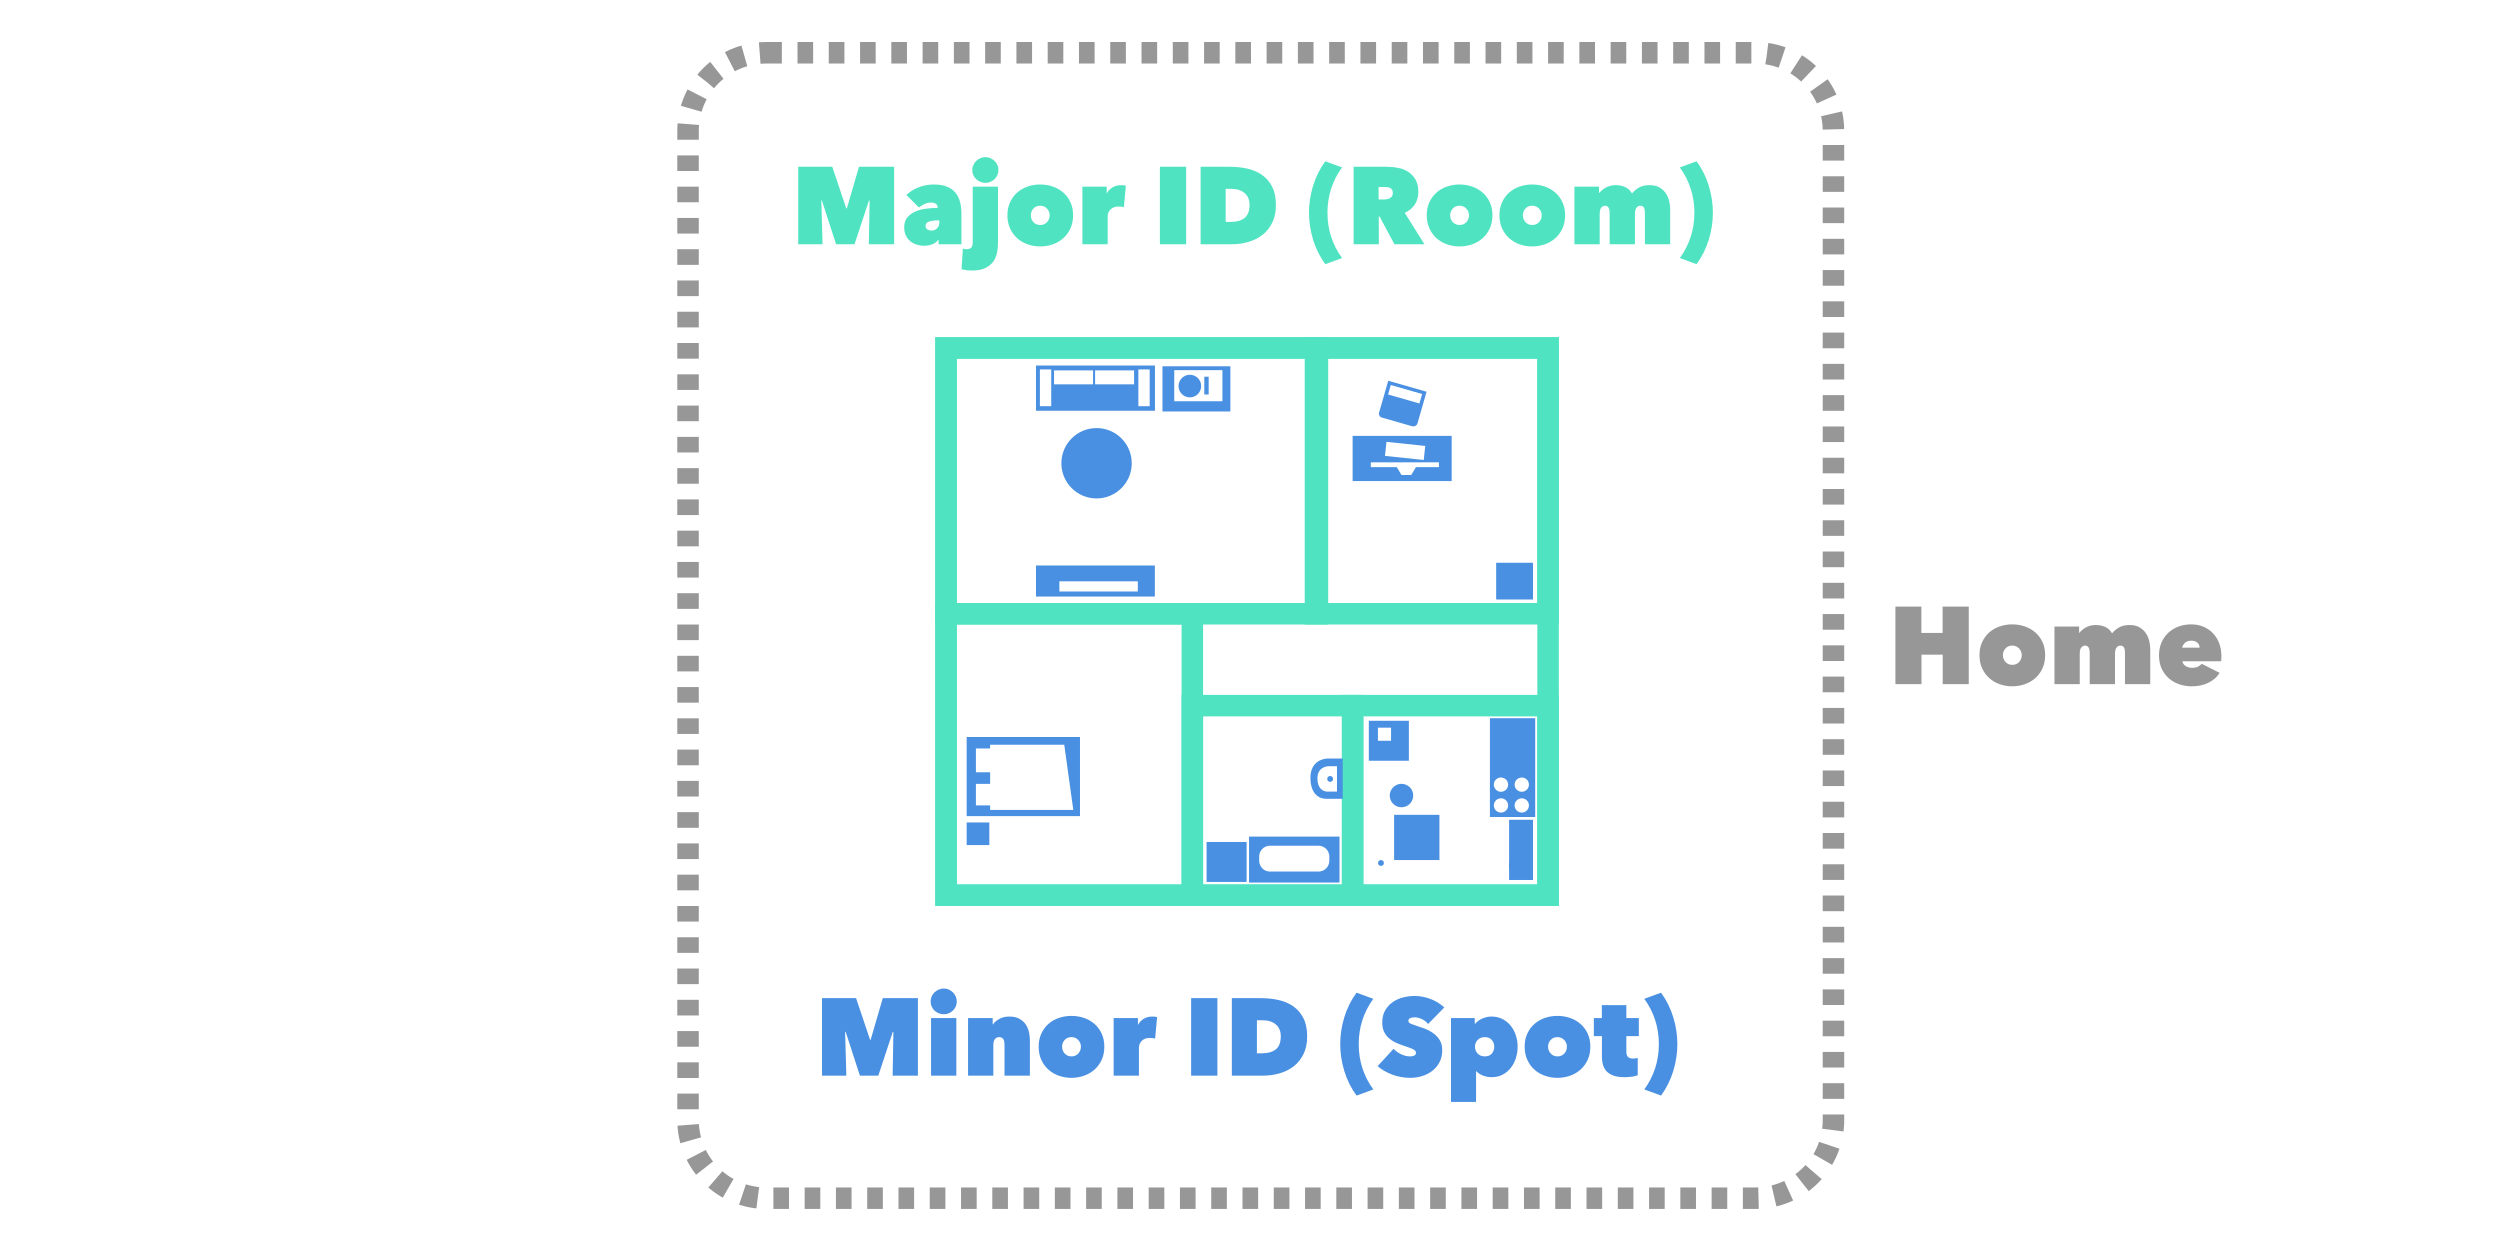
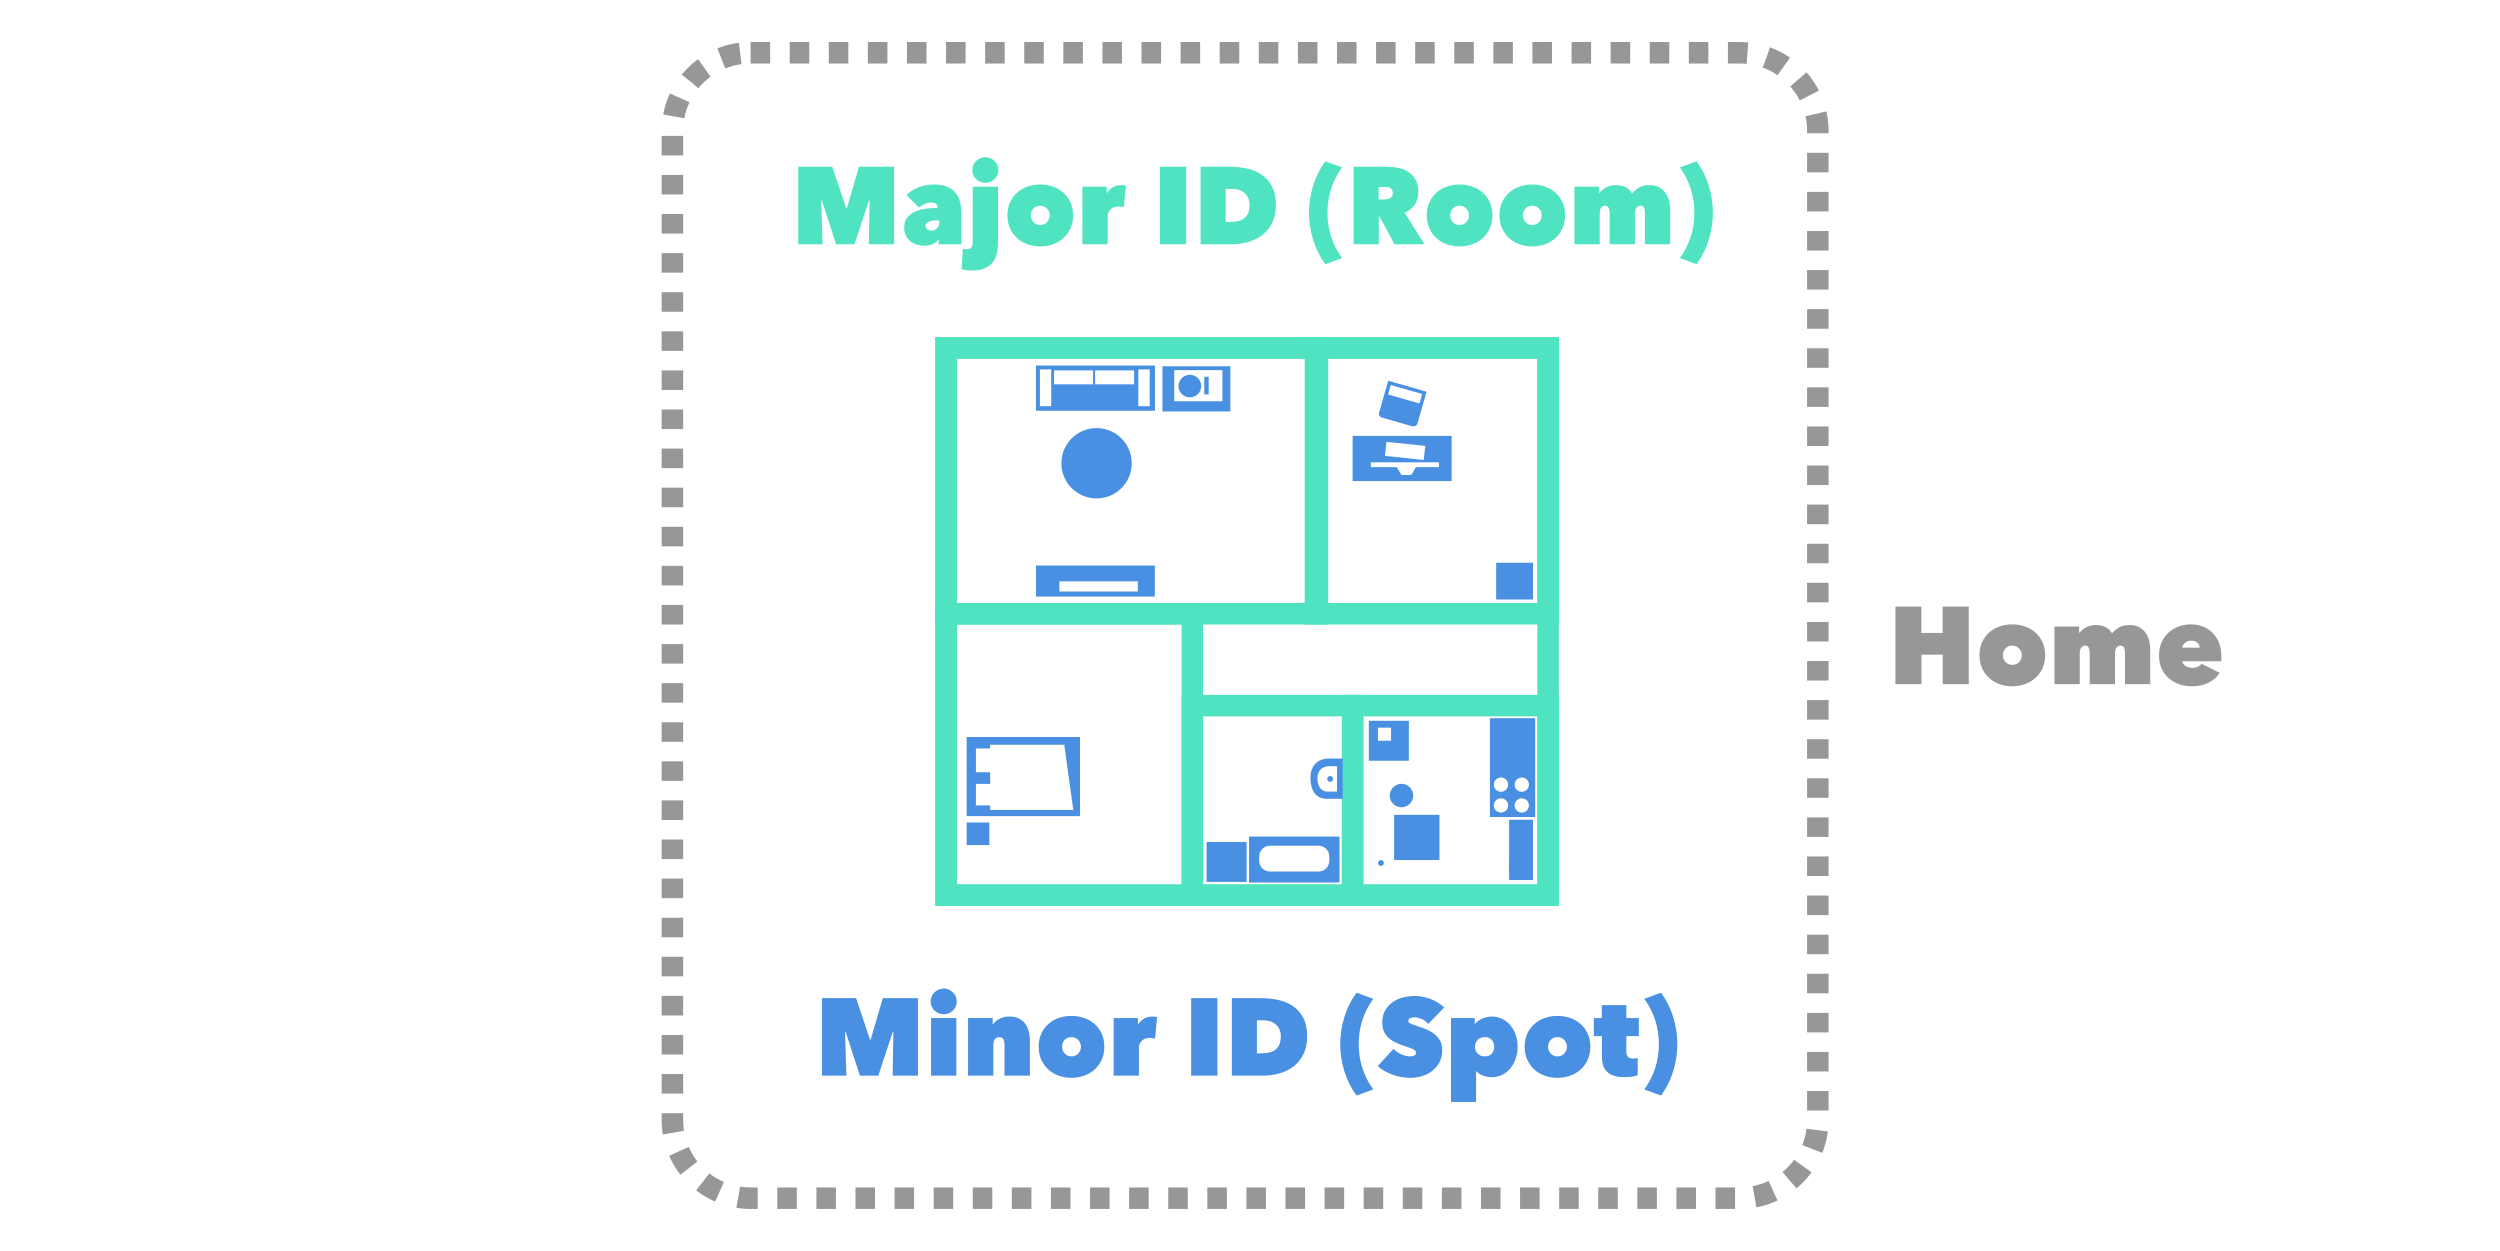
<svg xmlns="http://www.w3.org/2000/svg" width="1279px" height="640px" viewBox="0 0 1279 640" version="1.1">
  <description>Created with Sketch.</description>
  <defs />
  <g id="Page-1" stroke="none" stroke-width="1" fill="none" fill-rule="evenodd">
    <g id="Scheme_Teaser">
      <g id="Walls-3" transform="translate(484, 178)" stroke="#50E3C2" stroke-width="11">
        <rect id="Rectangle-3" x="0" y="0" width="308" height="280" />
        <rect id="Rectangle-3" x="0" y="0" width="190" height="136" />
        <rect id="Rectangle-3" x="0" y="136" width="126" height="144" />
        <rect id="Rectangle-3" x="208" y="183" width="100" height="97" />
        <rect id="Rectangle-3" x="126" y="183" width="82" height="97" />
        <rect id="Rectangle-3" x="189" y="0" width="119" height="136" />
      </g>
      <path d="M762.239,367.428 L762.239,417.994 L785.405,417.994 L785.405,367.428 L762.239,367.428 Z M767.903,405.075 C769.925,405.075 771.565,403.44 771.565,401.422 C771.565,399.404 769.925,397.768 767.903,397.768 C765.88,397.768 764.241,399.404 764.241,401.422 C764.241,403.44 765.88,405.075 767.903,405.075 Z M778.541,405.075 C780.564,405.075 782.203,403.44 782.203,401.422 C782.203,399.404 780.564,397.768 778.541,397.768 C776.519,397.768 774.88,399.404 774.88,401.422 C774.88,403.44 776.519,405.075 778.541,405.075 Z M767.903,415.714 C769.925,415.714 771.565,414.078 771.565,412.06 C771.565,410.042 769.925,408.406 767.903,408.406 C765.88,408.406 764.241,410.042 764.241,412.06 C764.241,414.078 765.88,415.714 767.903,415.714 Z M778.541,415.714 C780.564,415.714 782.203,414.078 782.203,412.06 C782.203,410.042 780.564,408.406 778.541,408.406 C776.519,408.406 774.88,410.042 774.88,412.06 C774.88,414.078 776.519,415.714 778.541,415.714 Z" id="Rectangle-41" fill="#4990E2" />
      <path d="M530.008,289.305 L530.008,305.197 L590.819,305.197 L590.819,289.305 L530.008,289.305 Z M541.987,297.401 L541.987,302.621 L569.89,302.621 L582.098,302.621 L582.098,297.401 L541.987,297.401 Z" id="Rectangle-57-copy-6" fill="#4990E2" />
      <path d="M714.6,239 L701.314,239 L701.314,236.528 L736.168,236.528 L736.168,239 L724.4,239 L722,243 L717,243 L714.6,239 Z M692,223 L692,246.116 L742.676,246.116 L742.676,223 L692,223 Z M709.315,226.049 L708.559,233.24 L728.393,235.325 L729.149,228.134 L709.315,226.049 Z" id="Rectangle-71" fill="#4990E2" />
      <rect id="Rectangle-42" fill="#4990E2" x="494.546" y="420.773" width="11.595" height="11.57" />
      <rect id="Rectangle-43" fill="#4990E2" x="713.227" y="416.861" width="23.19" height="23.139" />
      <circle id="Oval-146" fill="#4990E2" cx="717" cy="407" r="6" />
      <circle id="Oval-147" fill="#4990E2" cx="778" cy="443" r="6" />
      <path d="M506.549,412.037 L506.549,414.374 L549.103,414.374 L544.47,381 L506.549,381 L506.549,382.901 L506.549,382.901 L499.274,382.901 L499.274,395.091 L506.549,395.091 L506.549,401.037 L499.274,401.037 L499.274,412.037 L506.549,412.037 Z M494.546,377.037 L494.546,417.531 L552.52,417.531 L552.52,377.037 L494.546,377.037 Z" id="Rectangle-51" fill="#4990E2" />
      <g id="Rectangle-59-+-Oval-11-+-Rectangle-75" transform="translate(595, 187)" fill="#4990E2">
        <path d="M-0.285,0.394 L-0.285,23.51 L34.464,23.51 L34.464,0.394 L-0.285,0.394 Z M5.749,2.364 L5.749,18.272 L30.388,18.272 L30.388,2.364 L5.749,2.364 Z" id="Rectangle-59" />
        <path d="M13.729,16.298 C16.931,16.298 19.526,13.708 19.526,10.513 C19.526,7.318 16.931,4.728 13.729,4.728 C10.527,4.728 7.931,7.318 7.931,10.513 C7.931,13.708 10.527,16.298 13.729,16.298 Z" id="Oval-11" />
        <rect id="Rectangle-75" x="21.116" y="5.728" width="2.24" height="9.09" />
      </g>
      <g id="Group" transform="translate(530, 187)" fill="#4990E2">
        <path d="M0.008,0 L0.008,23.139 L60.881,23.139 L60.881,0 L0.008,0 Z M9.253,2.496 L9.253,9.627 L29.205,9.627 L29.205,2.496 L9.253,2.496 Z M30.253,2.496 L30.253,9.627 L50.205,9.627 L50.205,2.496 L30.253,2.496 Z M52.383,2 L52.383,20.801 L58.18,20.801 L58.18,2 L52.383,2 Z M2.008,2 L2.008,20.801 L7.805,20.801 L7.805,2 L2.008,2 Z" id="Rectangle-61" />
      </g>
      <rect id="Rectangle-44" fill="#4990E2" x="617.286" y="430.755" width="20.487" height="20.443" />
      <path d="M700.286,368.755 L700.286,389.198 L720.773,389.198 L720.773,368.755 L700.286,368.755 Z M704.952,372.277 L704.952,378.977 L711.666,378.977 L711.666,372.277 L704.952,372.277 Z" id="Rectangle-48" fill="#4990E2" />
      <path d="M707.14,197.22 L707.14,214.381 C707.14,215.302 708.105,216.22 709.049,216.22 C713.25,216.22 721.391,216.22 725.133,216.22 C726.607,216.22 727.542,215.11 727.542,214.093 L727.542,208.555 C727.542,204.777 727.542,197.22 727.542,197.22 L707.14,197.22 Z M709,198.952 L709,204 L725.683,204 L725.683,198.952 L709,198.952 Z" id="Rectangle-72" fill="#4990E2" transform="translate(717.3174, 206.9533) rotate(16) translate(-717.3174, -206.9533) " />
      <path d="M639,428 L639,451.491 L685.279,451.491 L685.279,428 L639,428 Z M649.709,432.673 C646.667,432.673 644.201,435.142 644.201,438.181 L644.201,440.378 C644.201,443.42 646.667,445.886 649.709,445.886 L674.57,445.886 C677.612,445.886 680.078,443.416 680.078,440.378 L680.078,438.181 C680.078,435.139 677.612,432.673 674.57,432.673 L649.709,432.673 Z" id="Rectangle-46" fill="#4990E2" />
      <rect id="Rectangle-79" fill="#4990E2" x="765.438" y="287.904" width="18.842" height="18.801" />
      <rect id="Rectangle-53" fill="#4990E2" x="772.058" y="419.395" width="12.222" height="30.803" />
      <path d="M515.5,384.5 L515.5,410.5" id="Line" fill="#4990E2" />
      <path d="M498.5,328.5 L498.5,354.5" id="Line-2" fill="#4990E2" />
      <path d="M723.286,328 L697.286,328" id="Line-3" fill="#4990E2" />
      <circle id="Oval-145" fill="#4990E2" cx="561" cy="237" r="18" />
      <path d="M686.938,388.058 L686.938,408.679 C686.938,408.679 681.987,408.679 678.538,408.679 C675.088,408.679 670.419,406.509 670.419,397.877 C670.419,389.244 677.22,388.058 679.325,388.058 C681.43,388.058 686.938,388.058 686.938,388.058 Z M684,392 L684,405 C684,405 681.454,405 679.231,405 C677.009,405 674,403.632 674,398.19 C674,392.748 678.382,392 679.739,392 C681.095,392 684,392 684,392 Z" id="Path-214" fill="#4990E2" />
      <circle id="Oval-148" fill="#4990E2" cx="706.5" cy="441.5" r="1.5" />
      <circle id="Oval-149" fill="#4990E2" cx="680.5" cy="398.5" r="1.5" />
-       <rect id="Rectangle-296" stroke="#979797" stroke-width="11" stroke-linejoin="bevel" stroke-dasharray="8" x="352" y="27" width="586" height="586" rx="40" />
+       <rect id="Rectangle-296" stroke="#979797" stroke-width="11" stroke-linejoin="bevel" stroke-dasharray="10,10,10,10" x="344" y="27" width="586" height="586" rx="40" />
      <path d="M432.368,527.905 L432.984,550.305 L420.552,550.305 L420.552,510.657 L437.968,510.657 L445.136,531.993 L445.416,531.993 L451.632,510.657 L469.608,510.657 L469.608,550.305 L456.672,550.305 L457.064,528.017 L456.728,527.961 L449.336,550.305 L439.928,550.305 L432.648,527.905 L432.368,527.905 Z M476.328,520.849 L489.264,520.849 L489.264,550.305 L476.328,550.305 L476.328,520.849 Z M476.104,512.337 C476.104,511.441 476.281,510.591 476.636,509.789 C476.991,508.986 477.476,508.286 478.092,507.689 C478.708,507.091 479.427,506.615 480.248,506.261 C481.069,505.906 481.947,505.729 482.88,505.729 C483.776,505.729 484.616,505.906 485.4,506.261 C486.184,506.615 486.884,507.091 487.5,507.689 C488.116,508.286 488.601,508.986 488.956,509.789 C489.311,510.591 489.488,511.441 489.488,512.337 C489.488,513.27 489.311,514.138 488.956,514.941 C488.601,515.743 488.116,516.434 487.5,517.013 C486.884,517.591 486.184,518.049 485.4,518.385 C484.616,518.721 483.776,518.889 482.88,518.889 C481.947,518.889 481.069,518.721 480.248,518.385 C479.427,518.049 478.708,517.591 478.092,517.013 C477.476,516.434 476.991,515.743 476.636,514.941 C476.281,514.138 476.104,513.27 476.104,512.337 Z M495.256,520.849 L507.856,520.849 L507.856,524.097 L507.968,524.097 C508.715,523.014 509.825,522.071 511.3,521.269 C512.775,520.466 514.464,520.065 516.368,520.065 C518.421,520.065 520.129,520.438 521.492,521.185 C522.855,521.931 523.937,522.893 524.74,524.069 C525.543,525.245 526.103,526.561 526.42,528.017 C526.737,529.473 526.896,530.929 526.896,532.385 L526.896,550.305 L513.904,550.305 L513.904,534.625 C513.904,533.131 513.671,532.086 513.204,531.489 C512.737,530.891 512.037,530.593 511.104,530.593 C510.245,530.593 509.545,530.938 509.004,531.629 C508.463,532.319 508.192,533.318 508.192,534.625 L508.192,550.305 L495.256,550.305 L495.256,520.849 Z M564.976,535.465 C564.976,538.003 564.519,540.262 563.604,542.241 C562.689,544.219 561.457,545.89 559.908,547.253 C558.359,548.615 556.567,549.651 554.532,550.361 C552.497,551.07 550.36,551.425 548.12,551.425 C545.917,551.425 543.799,551.07 541.764,550.361 C539.729,549.651 537.947,548.615 536.416,547.253 C534.885,545.89 533.663,544.219 532.748,542.241 C531.833,540.262 531.376,538.003 531.376,535.465 C531.376,532.963 531.833,530.733 532.748,528.773 C533.663,526.813 534.885,525.161 536.416,523.817 C537.947,522.473 539.729,521.455 541.764,520.765 C543.799,520.074 545.917,519.729 548.12,519.729 C550.36,519.729 552.497,520.074 554.532,520.765 C556.567,521.455 558.359,522.473 559.908,523.817 C561.457,525.161 562.689,526.813 563.604,528.773 C564.519,530.733 564.976,532.963 564.976,535.465 Z M548.12,530.593 C546.701,530.593 545.553,531.078 544.676,532.049 C543.799,533.019 543.36,534.158 543.36,535.465 C543.36,536.846 543.808,538.022 544.704,538.993 C545.6,539.963 546.757,540.449 548.176,540.449 C549.595,540.449 550.752,539.963 551.648,538.993 C552.544,538.022 552.992,536.846 552.992,535.465 C552.992,534.158 552.535,533.019 551.62,532.049 C550.705,531.078 549.539,530.593 548.12,530.593 Z M569.736,520.849 L582.168,520.849 L582.168,524.209 L582.28,524.209 C582.915,523.014 583.857,522.025 585.108,521.241 C586.359,520.457 587.824,520.065 589.504,520.065 C590.512,520.065 591.333,520.158 591.968,520.345 L590.96,531.321 C590.549,531.209 590.092,531.125 589.588,531.069 C589.084,531.013 588.627,530.985 588.216,530.985 C586.536,530.985 585.192,531.47 584.184,532.441 C583.176,533.411 582.672,534.606 582.672,536.025 L582.672,550.305 L569.736,550.305 L569.736,520.849 Z M609.384,510.657 L622.824,510.657 L622.824,550.305 L609.384,550.305 L609.384,510.657 Z M630.216,550.305 L630.216,510.657 L645,510.657 C648.136,510.657 651.132,510.965 653.988,511.581 C656.844,512.197 659.364,513.261 661.548,514.773 C663.732,516.285 665.477,518.291 666.784,520.793 C668.091,523.294 668.744,526.449 668.744,530.257 C668.744,533.729 668.119,536.734 666.868,539.273 C665.617,541.811 663.947,543.893 661.856,545.517 C659.765,547.141 657.357,548.345 654.632,549.129 C651.907,549.913 649.069,550.305 646.12,550.305 L630.216,550.305 Z M643.04,521.969 L643.04,538.881 L645.504,538.881 C648.64,538.881 651.048,538.199 652.728,536.837 C654.408,535.474 655.248,533.243 655.248,530.145 C655.248,527.569 654.408,525.562 652.728,524.125 C651.048,522.687 648.808,521.969 646.008,521.969 L643.04,521.969 Z M685.656,534.177 C685.656,529.622 686.347,525.058 687.728,520.485 C689.109,515.911 691.2,511.702 694,507.857 L702.568,510.993 C697.603,517.862 695.12,525.59 695.12,534.177 C695.12,542.763 697.603,550.491 702.568,557.361 L694,560.497 C691.2,556.651 689.109,552.442 687.728,547.869 C686.347,543.295 685.656,538.731 685.656,534.177 Z M721.496,551.425 C719.891,551.425 718.313,551.285 716.764,551.005 C715.215,550.725 713.721,550.314 712.284,549.773 C710.847,549.231 709.493,548.597 708.224,547.869 C706.955,547.141 705.816,546.329 704.808,545.433 L712.928,536.585 C713.861,537.593 715.103,538.489 716.652,539.273 C718.201,540.057 719.797,540.449 721.44,540.449 C722.187,540.449 722.868,540.318 723.484,540.057 C724.1,539.795 724.408,539.31 724.408,538.601 C724.408,538.227 724.305,537.91 724.1,537.649 C723.895,537.387 723.531,537.117 723.008,536.837 C722.485,536.557 721.767,536.249 720.852,535.913 C719.937,535.577 718.789,535.185 717.408,534.737 C716.064,534.289 714.776,533.757 713.544,533.141 C712.312,532.525 711.22,531.769 710.268,530.873 C709.316,529.977 708.56,528.903 708,527.653 C707.44,526.402 707.16,524.899 707.16,523.145 C707.16,520.681 707.664,518.59 708.672,516.873 C709.68,515.155 710.977,513.746 712.564,512.645 C714.151,511.543 715.933,510.75 717.912,510.265 C719.891,509.779 721.851,509.537 723.792,509.537 C726.405,509.537 729.065,510.041 731.772,511.049 C734.479,512.057 736.859,513.513 738.912,515.417 L730.624,523.873 C729.728,522.753 728.627,521.903 727.32,521.325 C726.013,520.746 724.837,520.457 723.792,520.457 C722.821,520.457 722.037,520.597 721.44,520.877 C720.843,521.157 720.544,521.614 720.544,522.249 C720.544,522.846 720.852,523.294 721.468,523.593 C722.084,523.891 723.083,524.265 724.464,524.713 C725.883,525.161 727.376,525.683 728.944,526.281 C730.512,526.878 731.959,527.653 733.284,528.605 C734.609,529.557 735.701,530.723 736.56,532.105 C737.419,533.486 737.848,535.203 737.848,537.257 C737.848,539.646 737.372,541.727 736.42,543.501 C735.468,545.274 734.217,546.749 732.668,547.925 C731.119,549.101 729.373,549.978 727.432,550.557 C725.491,551.135 723.512,551.425 721.496,551.425 Z M763.048,551.089 C761.592,551.089 760.155,550.818 758.736,550.277 C757.317,549.735 756.16,548.979 755.264,548.009 L755.152,548.009 L755.152,563.745 L742.328,563.745 L742.328,520.849 L754.48,520.849 L754.48,523.817 L754.592,523.817 C755.675,522.585 756.981,521.651 758.512,521.017 C760.043,520.382 761.536,520.065 762.992,520.065 C765.195,520.065 767.136,520.513 768.816,521.409 C770.496,522.305 771.896,523.481 773.016,524.937 C774.136,526.393 774.985,528.035 775.564,529.865 C776.143,531.694 776.432,533.561 776.432,535.465 C776.432,537.406 776.143,539.31 775.564,541.177 C774.985,543.043 774.136,544.714 773.016,546.189 C771.896,547.663 770.505,548.849 768.844,549.745 C767.183,550.641 765.251,551.089 763.048,551.089 Z M764.448,535.465 C764.448,534.158 764.037,533.019 763.216,532.049 C762.395,531.078 761.2,530.593 759.632,530.593 C758.101,530.593 756.879,531.078 755.964,532.049 C755.049,533.019 754.592,534.158 754.592,535.465 C754.592,536.846 755.049,538.022 755.964,538.993 C756.879,539.963 758.101,540.449 759.632,540.449 C761.2,540.449 762.395,539.973 763.216,539.021 C764.037,538.069 764.448,536.883 764.448,535.465 Z M813.616,535.465 C813.616,538.003 813.159,540.262 812.244,542.241 C811.329,544.219 810.097,545.89 808.548,547.253 C806.999,548.615 805.207,549.651 803.172,550.361 C801.137,551.07 799,551.425 796.76,551.425 C794.557,551.425 792.439,551.07 790.404,550.361 C788.369,549.651 786.587,548.615 785.056,547.253 C783.525,545.89 782.303,544.219 781.388,542.241 C780.473,540.262 780.016,538.003 780.016,535.465 C780.016,532.963 780.473,530.733 781.388,528.773 C782.303,526.813 783.525,525.161 785.056,523.817 C786.587,522.473 788.369,521.455 790.404,520.765 C792.439,520.074 794.557,519.729 796.76,519.729 C799,519.729 801.137,520.074 803.172,520.765 C805.207,521.455 806.999,522.473 808.548,523.817 C810.097,525.161 811.329,526.813 812.244,528.773 C813.159,530.733 813.616,532.963 813.616,535.465 Z M796.76,530.593 C795.341,530.593 794.193,531.078 793.316,532.049 C792.439,533.019 792,534.158 792,535.465 C792,536.846 792.448,538.022 793.344,538.993 C794.24,539.963 795.397,540.449 796.816,540.449 C798.235,540.449 799.392,539.963 800.288,538.993 C801.184,538.022 801.632,536.846 801.632,535.465 C801.632,534.158 801.175,533.019 800.26,532.049 C799.345,531.078 798.179,530.593 796.76,530.593 Z M831.2,551.089 C827.243,551.089 824.312,550.239 822.408,548.541 C820.504,546.842 819.552,544.201 819.552,540.617 L819.552,530.089 L815.408,530.089 L815.408,520.849 L819.496,520.849 L819.496,514.241 L832.04,514.241 L832.04,520.849 L838.424,520.849 L838.424,530.089 L832.04,530.089 L832.04,537.929 C832.04,539.347 832.348,540.309 832.964,540.813 C833.58,541.317 834.429,541.569 835.512,541.569 C835.923,541.569 836.352,541.531 836.8,541.457 C837.248,541.382 837.603,541.307 837.864,541.233 L837.864,550.081 C837.192,550.379 836.249,550.622 835.036,550.809 C833.823,550.995 832.544,551.089 831.2,551.089 L831.2,551.089 Z M858.136,534.177 C858.136,538.731 857.445,543.295 856.064,547.869 C854.683,552.442 852.592,556.651 849.792,560.497 L841.224,557.361 C846.189,550.491 848.672,542.763 848.672,534.177 C848.672,525.59 846.189,517.862 841.224,510.993 L849.792,507.857 C852.592,511.702 854.683,515.911 856.064,520.485 C857.445,525.058 858.136,529.622 858.136,534.177 L858.136,534.177 Z" id="Minor-ID-(Spot)" fill="#4990E2" />
      <path d="M420.192,102.563 L420.808,124.963 L408.376,124.963 L408.376,85.315 L425.792,85.315 L432.96,106.651 L433.24,106.651 L439.456,85.315 L457.432,85.315 L457.432,124.963 L444.496,124.963 L444.888,102.675 L444.552,102.619 L437.16,124.963 L427.752,124.963 L420.472,102.563 L420.192,102.563 Z M479.72,106.259 C479.72,105.363 479.412,104.7 478.796,104.271 C478.18,103.842 477.368,103.627 476.36,103.627 C475.165,103.627 474.036,103.879 472.972,104.383 C471.908,104.887 470.965,105.475 470.144,106.147 L463.704,99.763 C465.496,98.046 467.624,96.72 470.088,95.787 C472.552,94.854 475.091,94.387 477.704,94.387 C480.504,94.387 482.819,94.779 484.648,95.563 C486.477,96.347 487.924,97.43 488.988,98.811 C490.052,100.192 490.799,101.798 491.228,103.627 C491.657,105.456 491.872,107.398 491.872,109.451 L491.872,124.963 L480.168,124.963 L480.168,122.611 L480.056,122.611 C479.309,123.731 478.245,124.534 476.864,125.019 C475.483,125.504 474.139,125.747 472.832,125.747 C471.675,125.747 470.489,125.579 469.276,125.243 C468.063,124.907 466.961,124.366 465.972,123.619 C464.983,122.872 464.171,121.902 463.536,120.707 C462.901,119.512 462.584,118.038 462.584,116.283 C462.584,114.23 463.116,112.559 464.18,111.271 C465.244,109.983 466.597,108.975 468.24,108.247 C469.883,107.519 471.721,107.024 473.756,106.763 C475.791,106.502 477.779,106.371 479.72,106.371 L479.72,106.259 Z M479.832,112.755 C477.928,112.755 476.397,112.96 475.24,113.371 C474.083,113.782 473.504,114.547 473.504,115.667 C473.504,116.078 473.597,116.423 473.784,116.703 C473.971,116.983 474.213,117.216 474.512,117.403 C474.811,117.59 475.137,117.73 475.492,117.823 C475.847,117.916 476.173,117.963 476.472,117.963 C477.704,117.963 478.693,117.571 479.44,116.787 C480.187,116.003 480.56,114.995 480.56,113.763 L480.56,112.755 L479.832,112.755 Z M510.576,124.291 C510.576,126.195 510.38,127.996 509.988,129.695 C509.596,131.394 508.896,132.887 507.888,134.175 C506.88,135.463 505.517,136.49 503.8,137.255 C502.083,138.02 499.917,138.403 497.304,138.403 C496.557,138.403 495.661,138.347 494.616,138.235 C493.571,138.123 492.675,137.955 491.928,137.731 L492.6,127.203 C493.011,127.315 493.393,127.39 493.748,127.427 C494.103,127.464 494.411,127.483 494.672,127.483 C495.643,127.483 496.38,127.212 496.884,126.671 C497.388,126.13 497.64,125.206 497.64,123.899 L497.64,95.507 L510.576,95.507 L510.576,124.291 Z M497.416,86.995 C497.416,86.099 497.593,85.25 497.948,84.447 C498.303,83.644 498.788,82.944 499.404,82.347 C500.02,81.75 500.739,81.274 501.56,80.919 C502.381,80.564 503.24,80.387 504.136,80.387 C505.032,80.387 505.881,80.564 506.684,80.919 C507.487,81.274 508.196,81.75 508.812,82.347 C509.428,82.944 509.913,83.644 510.268,84.447 C510.623,85.25 510.8,86.099 510.8,86.995 C510.8,87.928 510.623,88.796 510.268,89.599 C509.913,90.402 509.428,91.092 508.812,91.671 C508.196,92.25 507.487,92.707 506.684,93.043 C505.881,93.379 505.032,93.547 504.136,93.547 C503.24,93.547 502.381,93.379 501.56,93.043 C500.739,92.707 500.02,92.25 499.404,91.671 C498.788,91.092 498.303,90.402 497.948,89.599 C497.593,88.796 497.416,87.928 497.416,86.995 Z M548.992,110.123 C548.992,112.662 548.535,114.92 547.62,116.899 C546.705,118.878 545.473,120.548 543.924,121.911 C542.375,123.274 540.583,124.31 538.548,125.019 C536.513,125.728 534.376,126.083 532.136,126.083 C529.933,126.083 527.815,125.728 525.78,125.019 C523.745,124.31 521.963,123.274 520.432,121.911 C518.901,120.548 517.679,118.878 516.764,116.899 C515.849,114.92 515.392,112.662 515.392,110.123 C515.392,107.622 515.849,105.391 516.764,103.431 C517.679,101.471 518.901,99.819 520.432,98.475 C521.963,97.131 523.745,96.114 525.78,95.423 C527.815,94.732 529.933,94.387 532.136,94.387 C534.376,94.387 536.513,94.732 538.548,95.423 C540.583,96.114 542.375,97.131 543.924,98.475 C545.473,99.819 546.705,101.471 547.62,103.431 C548.535,105.391 548.992,107.622 548.992,110.123 Z M532.136,105.251 C530.717,105.251 529.569,105.736 528.692,106.707 C527.815,107.678 527.376,108.816 527.376,110.123 C527.376,111.504 527.824,112.68 528.72,113.651 C529.616,114.622 530.773,115.107 532.192,115.107 C533.611,115.107 534.768,114.622 535.664,113.651 C536.56,112.68 537.008,111.504 537.008,110.123 C537.008,108.816 536.551,107.678 535.636,106.707 C534.721,105.736 533.555,105.251 532.136,105.251 Z M553.752,95.507 L566.184,95.507 L566.184,98.867 L566.296,98.867 C566.931,97.672 567.873,96.683 569.124,95.899 C570.375,95.115 571.84,94.723 573.52,94.723 C574.528,94.723 575.349,94.816 575.984,95.003 L574.976,105.979 C574.565,105.867 574.108,105.783 573.604,105.727 C573.1,105.671 572.643,105.643 572.232,105.643 C570.552,105.643 569.208,106.128 568.2,107.099 C567.192,108.07 566.688,109.264 566.688,110.683 L566.688,124.963 L553.752,124.963 L553.752,95.507 Z M593.4,85.315 L606.84,85.315 L606.84,124.963 L593.4,124.963 L593.4,85.315 Z M614.232,124.963 L614.232,85.315 L629.016,85.315 C632.152,85.315 635.148,85.623 638.004,86.239 C640.86,86.855 643.38,87.919 645.564,89.431 C647.748,90.943 649.493,92.95 650.8,95.451 C652.107,97.952 652.76,101.107 652.76,104.915 C652.76,108.387 652.135,111.392 650.884,113.931 C649.633,116.47 647.963,118.551 645.872,120.175 C643.781,121.799 641.373,123.003 638.648,123.787 C635.923,124.571 633.085,124.963 630.136,124.963 L614.232,124.963 Z M627.056,96.627 L627.056,113.539 L629.52,113.539 C632.656,113.539 635.064,112.858 636.744,111.495 C638.424,110.132 639.264,107.902 639.264,104.803 C639.264,102.227 638.424,100.22 636.744,98.783 C635.064,97.346 632.824,96.627 630.024,96.627 L627.056,96.627 Z M669.672,108.835 C669.672,104.28 670.363,99.717 671.744,95.143 C673.125,90.57 675.216,86.361 678.016,82.515 L686.584,85.651 C681.619,92.521 679.136,100.248 679.136,108.835 C679.136,117.422 681.619,125.15 686.584,132.019 L678.016,135.155 C675.216,131.31 673.125,127.101 671.744,122.527 C670.363,117.954 669.672,113.39 669.672,108.835 Z M692.52,85.315 L709.6,85.315 C711.541,85.315 713.473,85.511 715.396,85.903 C717.319,86.295 719.036,86.986 720.548,87.975 C722.06,88.964 723.283,90.29 724.216,91.951 C725.149,93.612 725.616,95.694 725.616,98.195 C725.616,100.622 725.019,102.759 723.824,104.607 C722.629,106.455 720.912,107.883 718.672,108.891 L728.752,124.963 L713.408,124.963 L705.792,110.795 L705.4,110.795 L705.4,124.963 L692.52,124.963 L692.52,85.315 Z M705.288,102.059 L707.92,102.059 C708.368,102.059 708.863,102.022 709.404,101.947 C709.945,101.872 710.449,101.714 710.916,101.471 C711.383,101.228 711.775,100.892 712.092,100.463 C712.409,100.034 712.568,99.464 712.568,98.755 C712.568,98.046 712.437,97.486 712.176,97.075 C711.915,96.664 711.579,96.356 711.168,96.151 C710.757,95.946 710.309,95.815 709.824,95.759 C709.339,95.703 708.891,95.675 708.48,95.675 L705.288,95.675 L705.288,102.059 Z M763.528,110.123 C763.528,112.662 763.071,114.92 762.156,116.899 C761.241,118.878 760.009,120.548 758.46,121.911 C756.911,123.274 755.119,124.31 753.084,125.019 C751.049,125.728 748.912,126.083 746.672,126.083 C744.469,126.083 742.351,125.728 740.316,125.019 C738.281,124.31 736.499,123.274 734.968,121.911 C733.437,120.548 732.215,118.878 731.3,116.899 C730.385,114.92 729.928,112.662 729.928,110.123 C729.928,107.622 730.385,105.391 731.3,103.431 C732.215,101.471 733.437,99.819 734.968,98.475 C736.499,97.131 738.281,96.114 740.316,95.423 C742.351,94.732 744.469,94.387 746.672,94.387 C748.912,94.387 751.049,94.732 753.084,95.423 C755.119,96.114 756.911,97.131 758.46,98.475 C760.009,99.819 761.241,101.471 762.156,103.431 C763.071,105.391 763.528,107.622 763.528,110.123 Z M746.672,105.251 C745.253,105.251 744.105,105.736 743.228,106.707 C742.351,107.678 741.912,108.816 741.912,110.123 C741.912,111.504 742.36,112.68 743.256,113.651 C744.152,114.622 745.309,115.107 746.728,115.107 C748.147,115.107 749.304,114.622 750.2,113.651 C751.096,112.68 751.544,111.504 751.544,110.123 C751.544,108.816 751.087,107.678 750.172,106.707 C749.257,105.736 748.091,105.251 746.672,105.251 Z M800.712,110.123 C800.712,112.662 800.255,114.92 799.34,116.899 C798.425,118.878 797.193,120.548 795.644,121.911 C794.095,123.274 792.303,124.31 790.268,125.019 C788.233,125.728 786.096,126.083 783.856,126.083 C781.653,126.083 779.535,125.728 777.5,125.019 C775.465,124.31 773.683,123.274 772.152,121.911 C770.621,120.548 769.399,118.878 768.484,116.899 C767.569,114.92 767.112,112.662 767.112,110.123 C767.112,107.622 767.569,105.391 768.484,103.431 C769.399,101.471 770.621,99.819 772.152,98.475 C773.683,97.131 775.465,96.114 777.5,95.423 C779.535,94.732 781.653,94.387 783.856,94.387 C786.096,94.387 788.233,94.732 790.268,95.423 C792.303,96.114 794.095,97.131 795.644,98.475 C797.193,99.819 798.425,101.471 799.34,103.431 C800.255,105.391 800.712,107.622 800.712,110.123 Z M783.856,105.251 C782.437,105.251 781.289,105.736 780.412,106.707 C779.535,107.678 779.096,108.816 779.096,110.123 C779.096,111.504 779.544,112.68 780.44,113.651 C781.336,114.622 782.493,115.107 783.912,115.107 C785.331,115.107 786.488,114.622 787.384,113.651 C788.28,112.68 788.728,111.504 788.728,110.123 C788.728,108.816 788.271,107.678 787.356,106.707 C786.441,105.736 785.275,105.251 783.856,105.251 Z M823.504,124.963 L823.504,109.507 C823.504,108.014 823.317,106.931 822.944,106.259 C822.571,105.587 821.955,105.251 821.096,105.251 C820.461,105.251 819.855,105.55 819.276,106.147 C818.697,106.744 818.408,107.808 818.408,109.339 L818.408,124.963 L805.472,124.963 L805.472,95.507 L818.072,95.507 L818.072,98.755 L818.184,98.755 C818.557,98.27 819.015,97.794 819.556,97.327 C820.097,96.86 820.713,96.431 821.404,96.039 C822.095,95.647 822.869,95.33 823.728,95.087 C824.587,94.844 825.52,94.723 826.528,94.723 C828.469,94.723 830.149,95.068 831.568,95.759 C832.987,96.45 834.107,97.523 834.928,98.979 C835.899,97.784 837.093,96.776 838.512,95.955 C839.931,95.134 841.723,94.723 843.888,94.723 C845.979,94.723 847.705,95.134 849.068,95.955 C850.431,96.776 851.513,97.803 852.316,99.035 C853.119,100.267 853.679,101.602 853.996,103.039 C854.313,104.476 854.472,105.811 854.472,107.043 L854.472,124.963 L841.536,124.963 L841.536,109.283 C841.536,107.678 841.34,106.604 840.948,106.063 C840.556,105.522 839.949,105.251 839.128,105.251 C838.381,105.251 837.747,105.596 837.224,106.287 C836.701,106.978 836.44,107.995 836.44,109.339 L836.44,124.963 L823.504,124.963 Z M876.312,108.835 C876.312,113.39 875.621,117.954 874.24,122.527 C872.859,127.101 870.768,131.31 867.968,135.155 L859.4,132.019 C864.365,125.15 866.848,117.422 866.848,108.835 C866.848,100.248 864.365,92.521 859.4,85.651 L867.968,82.515 C870.768,86.361 872.859,90.57 874.24,95.143 C875.621,99.717 876.312,104.28 876.312,108.835 L876.312,108.835 Z" id="Major-ID-(Room)" fill="#50E3C2" />
      <path d="M993.888,334.936 L983.024,334.936 L983.024,350 L969.696,350 L969.696,310.352 L982.968,310.352 L982.968,323.792 L993.832,323.792 L993.832,310.352 L1007.216,310.352 L1007.216,350 L993.888,350 L993.888,334.936 Z M1046.304,335.16 C1046.304,337.699 1045.847,339.957 1044.932,341.936 C1044.017,343.915 1042.785,345.585 1041.236,346.948 C1039.687,348.311 1037.895,349.347 1035.86,350.056 C1033.825,350.765 1031.688,351.12 1029.448,351.12 C1027.245,351.12 1025.127,350.765 1023.092,350.056 C1021.057,349.347 1019.275,348.311 1017.744,346.948 C1016.213,345.585 1014.991,343.915 1014.076,341.936 C1013.161,339.957 1012.704,337.699 1012.704,335.16 C1012.704,332.659 1013.161,330.428 1014.076,328.468 C1014.991,326.508 1016.213,324.856 1017.744,323.512 C1019.275,322.168 1021.057,321.151 1023.092,320.46 C1025.127,319.769 1027.245,319.424 1029.448,319.424 C1031.688,319.424 1033.825,319.769 1035.86,320.46 C1037.895,321.151 1039.687,322.168 1041.236,323.512 C1042.785,324.856 1044.017,326.508 1044.932,328.468 C1045.847,330.428 1046.304,332.659 1046.304,335.16 Z M1029.448,330.288 C1028.029,330.288 1026.881,330.773 1026.004,331.744 C1025.127,332.715 1024.688,333.853 1024.688,335.16 C1024.688,336.541 1025.136,337.717 1026.032,338.688 C1026.928,339.659 1028.085,340.144 1029.504,340.144 C1030.923,340.144 1032.08,339.659 1032.976,338.688 C1033.872,337.717 1034.32,336.541 1034.32,335.16 C1034.32,333.853 1033.863,332.715 1032.948,331.744 C1032.033,330.773 1030.867,330.288 1029.448,330.288 Z M1069.096,350 L1069.096,334.544 C1069.096,333.051 1068.909,331.968 1068.536,331.296 C1068.163,330.624 1067.547,330.288 1066.688,330.288 C1066.053,330.288 1065.447,330.587 1064.868,331.184 C1064.289,331.781 1064,332.845 1064,334.376 L1064,350 L1051.064,350 L1051.064,320.544 L1063.664,320.544 L1063.664,323.792 L1063.776,323.792 C1064.149,323.307 1064.607,322.831 1065.148,322.364 C1065.689,321.897 1066.305,321.468 1066.996,321.076 C1067.687,320.684 1068.461,320.367 1069.32,320.124 C1070.179,319.881 1071.112,319.76 1072.12,319.76 C1074.061,319.76 1075.741,320.105 1077.16,320.796 C1078.579,321.487 1079.699,322.56 1080.52,324.016 C1081.491,322.821 1082.685,321.813 1084.104,320.992 C1085.523,320.171 1087.315,319.76 1089.48,319.76 C1091.571,319.76 1093.297,320.171 1094.66,320.992 C1096.023,321.813 1097.105,322.84 1097.908,324.072 C1098.711,325.304 1099.271,326.639 1099.588,328.076 C1099.905,329.513 1100.064,330.848 1100.064,332.08 L1100.064,350 L1087.128,350 L1087.128,334.32 C1087.128,332.715 1086.932,331.641 1086.54,331.1 C1086.148,330.559 1085.541,330.288 1084.72,330.288 C1083.973,330.288 1083.339,330.633 1082.816,331.324 C1082.293,332.015 1082.032,333.032 1082.032,334.376 L1082.032,350 L1069.096,350 Z M1136.464,335.552 C1136.464,336.037 1136.455,336.532 1136.436,337.036 C1136.417,337.54 1136.389,337.96 1136.352,338.296 L1116.528,338.296 C1116.565,338.819 1116.743,339.285 1117.06,339.696 C1117.377,340.107 1117.769,340.461 1118.236,340.76 C1118.703,341.059 1119.225,341.283 1119.804,341.432 C1120.383,341.581 1120.971,341.656 1121.568,341.656 C1122.763,341.656 1123.761,341.441 1124.564,341.012 C1125.367,340.583 1125.973,340.107 1126.384,339.584 L1135.568,344.232 C1134.261,346.36 1132.367,348.04 1129.884,349.272 C1127.401,350.504 1124.517,351.12 1121.232,351.12 C1119.104,351.12 1117.032,350.784 1115.016,350.112 C1113,349.44 1111.217,348.441 1109.668,347.116 C1108.119,345.791 1106.877,344.139 1105.944,342.16 C1105.011,340.181 1104.544,337.885 1104.544,335.272 C1104.544,332.845 1104.973,330.652 1105.832,328.692 C1106.691,326.732 1107.857,325.071 1109.332,323.708 C1110.807,322.345 1112.543,321.291 1114.54,320.544 C1116.537,319.797 1118.675,319.424 1120.952,319.424 C1123.267,319.424 1125.376,319.825 1127.28,320.628 C1129.184,321.431 1130.817,322.551 1132.18,323.988 C1133.543,325.425 1134.597,327.133 1135.344,329.112 C1136.091,331.091 1136.464,333.237 1136.464,335.552 Z M1125.32,331.352 C1125.32,330.307 1124.937,329.448 1124.172,328.776 C1123.407,328.104 1122.371,327.768 1121.064,327.768 C1119.645,327.768 1118.544,328.16 1117.76,328.944 C1116.976,329.728 1116.528,330.531 1116.416,331.352 L1125.32,331.352 Z" id="Home" fill="#979797" />
    </g>
  </g>
</svg>
